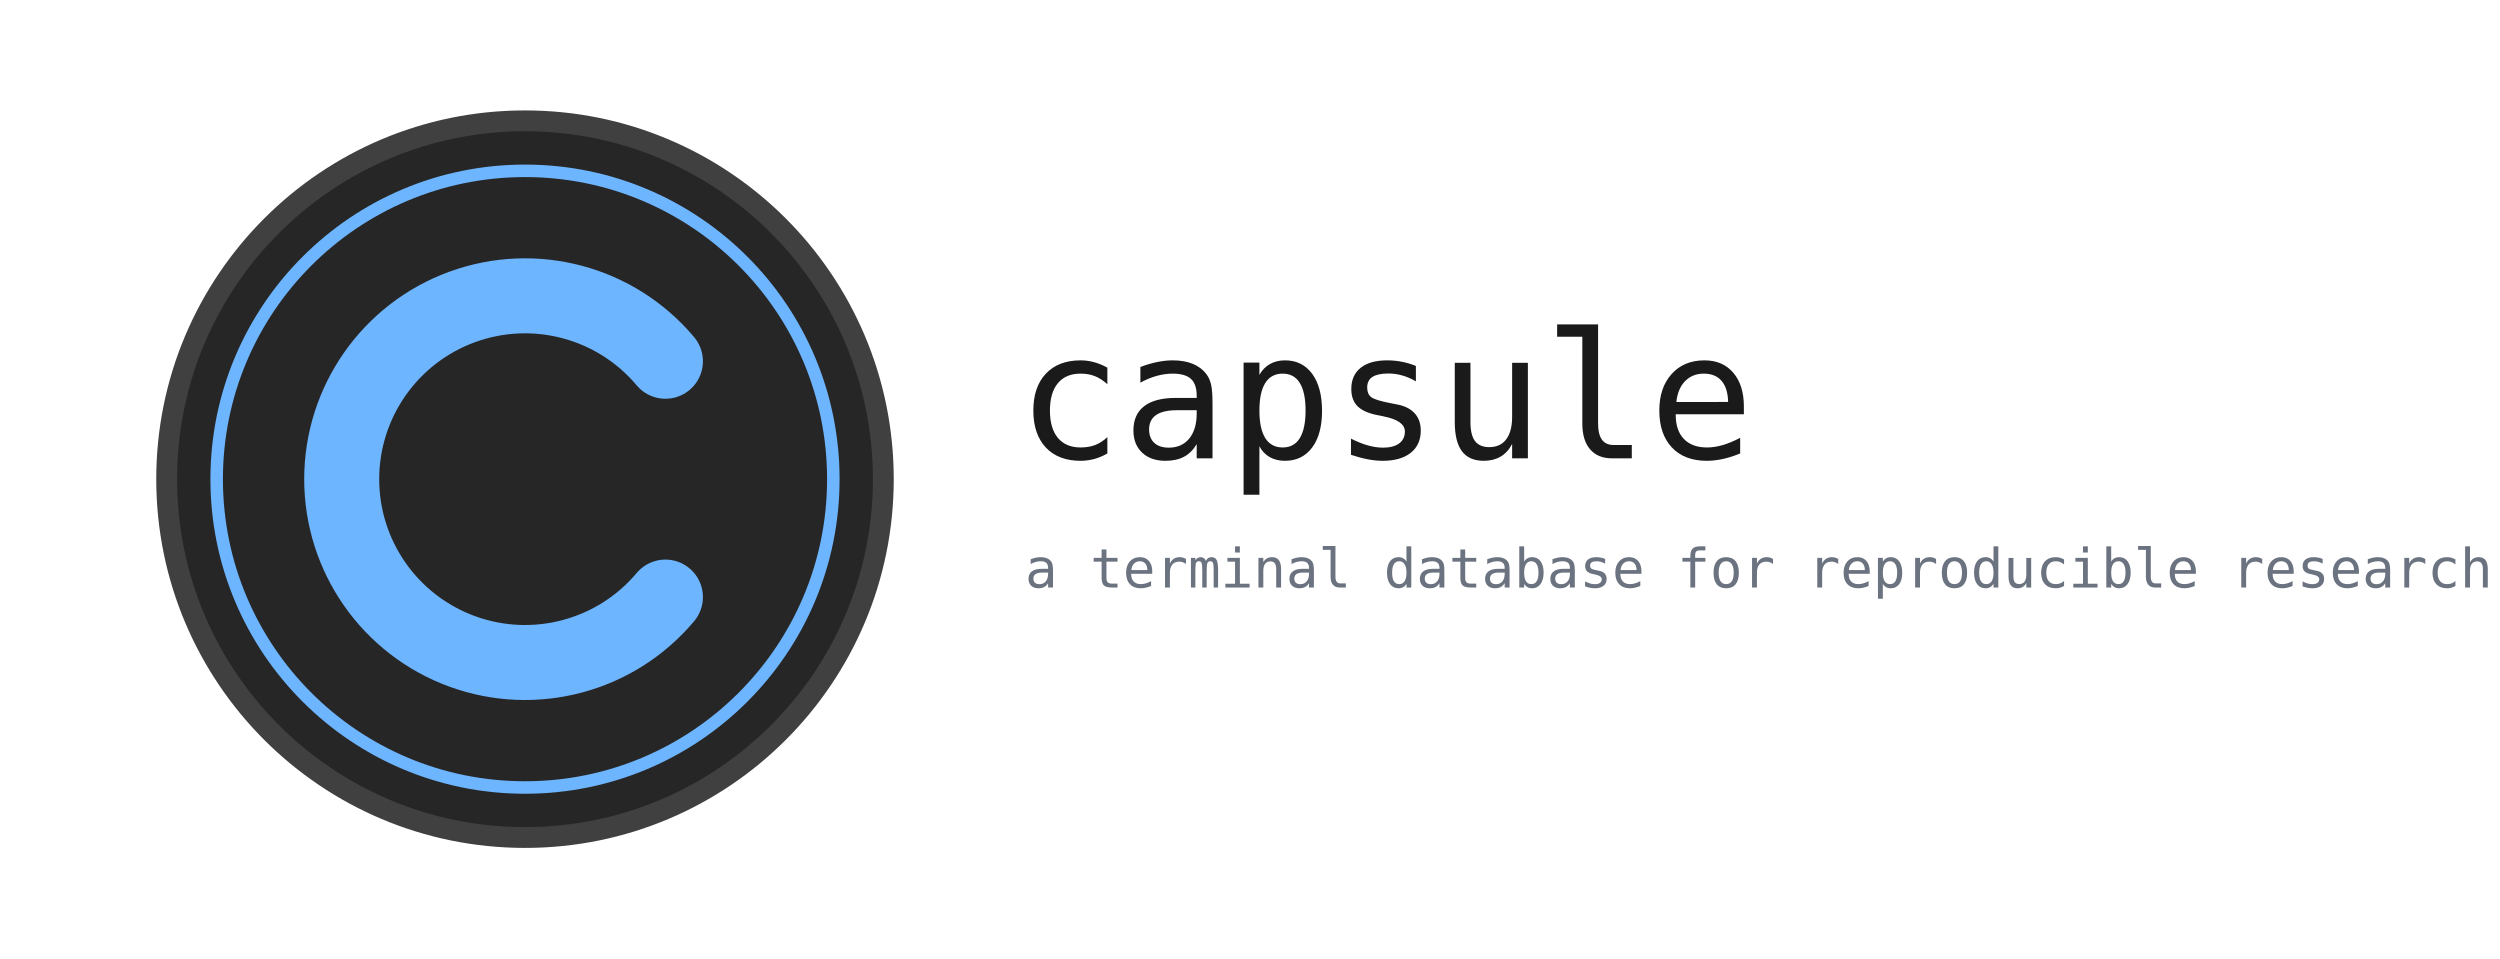
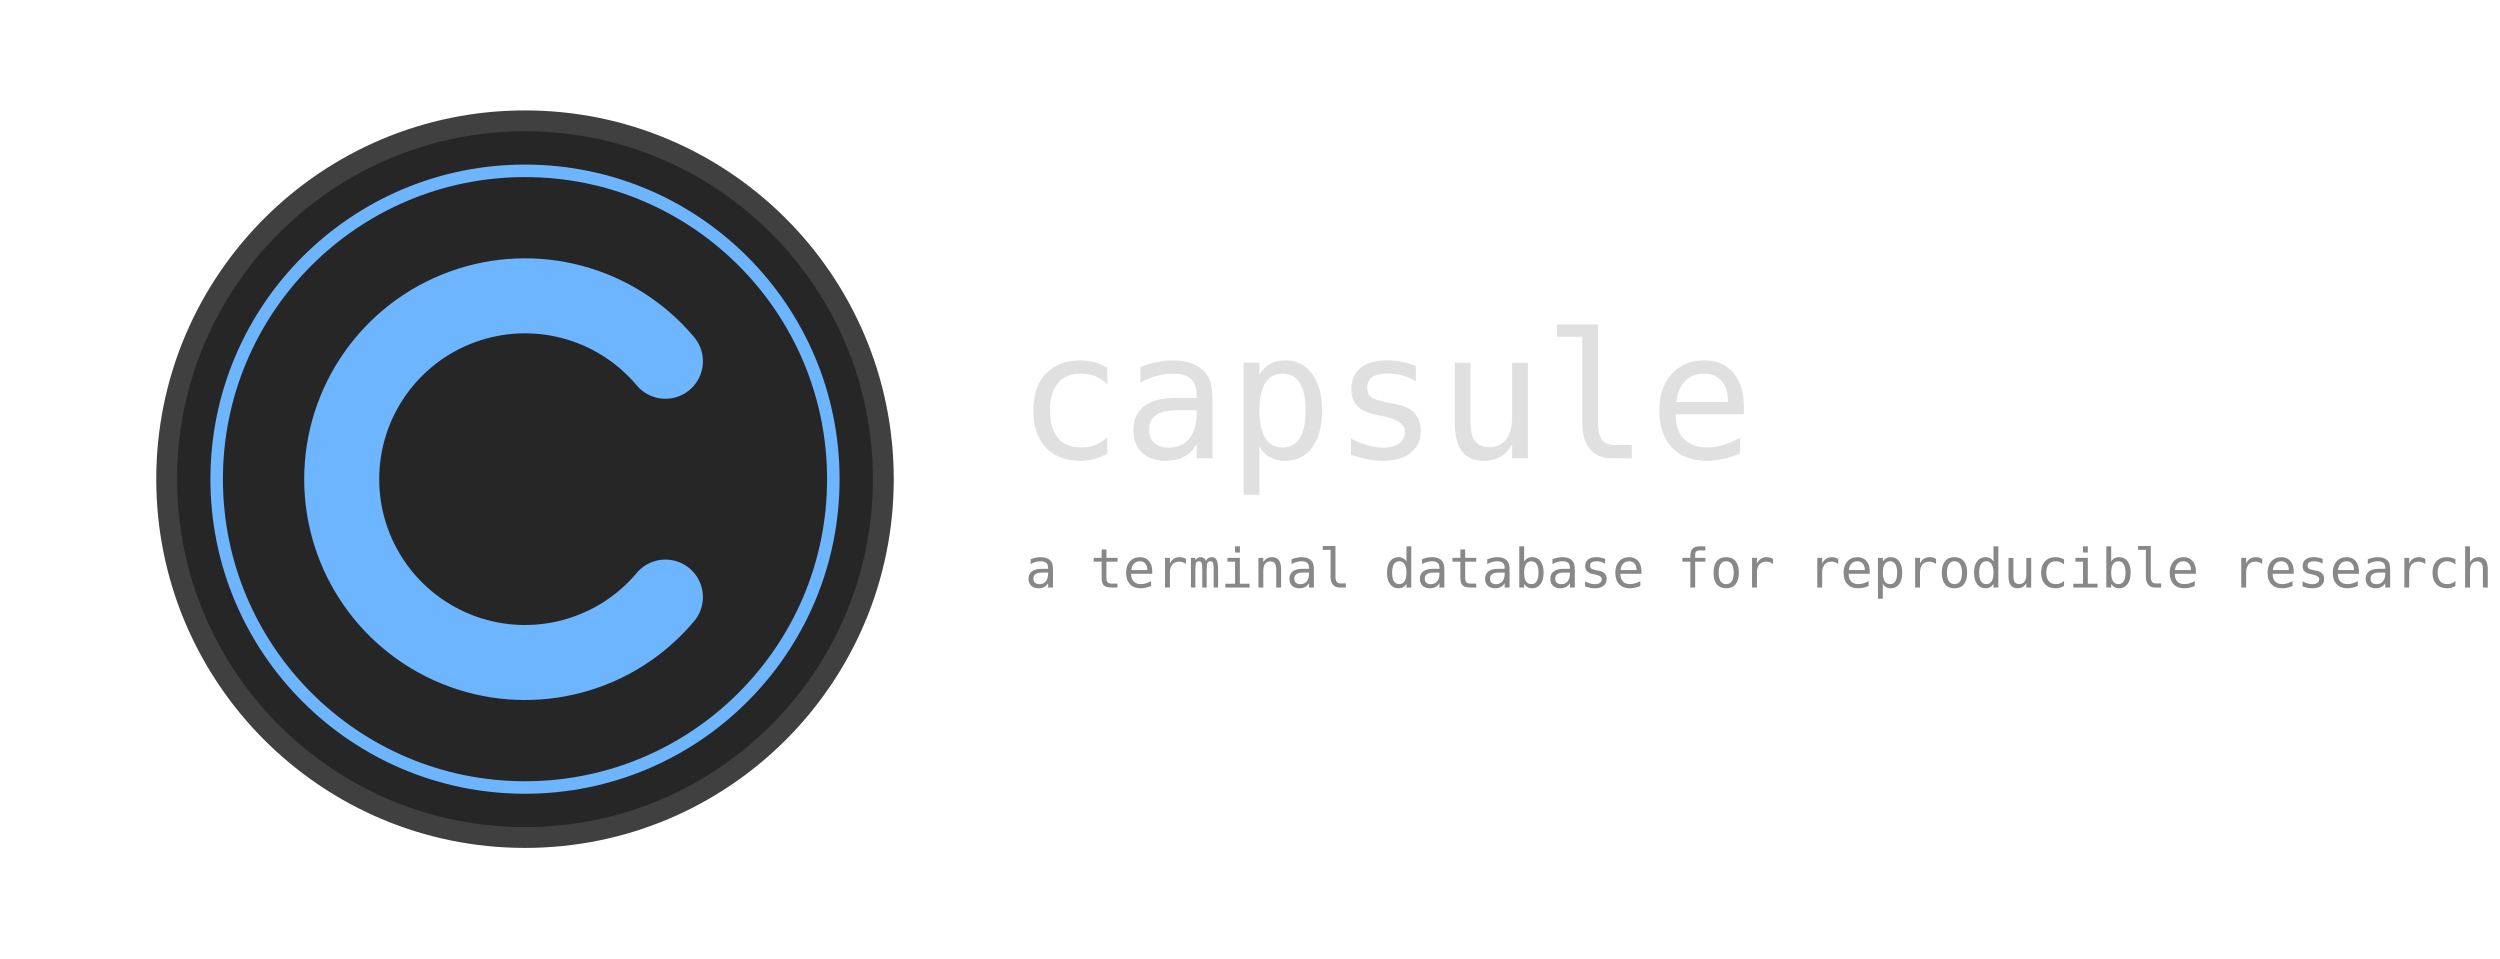
<svg xmlns="http://www.w3.org/2000/svg" viewBox="0 0 600 230" width="600" height="230" role="img" aria-label="capsule">
  <circle cx="126" cy="115" r="86" fill="#262626" />
  <circle cx="126" cy="115" r="86" fill="none" stroke="#404040" stroke-width="5" />
  <circle cx="126" cy="115" r="74" fill="none" stroke="#6eb5ff" stroke-width="3" />
  <path d="M 159.7 86.7 A 44 44 0 1 0 159.7 143.3" fill="none" stroke="#6eb5ff" stroke-width="18" stroke-linecap="round" />
-   <text x="244" y="110" font-family="ui-monospace, SFMono-Regular, Menlo, monospace" font-size="42" font-weight="500" fill="#1a1a1a">capsule</text>
-   <text x="246" y="141" font-family="ui-monospace, SFMono-Regular, Menlo, monospace" font-size="13" fill="#6b7280">a terminal database for reproducible research</text>
+   <text x="244" y="110" font-family="ui-monospace, SFMono-Regular, Menlo, monospace" font-size="42" font-weight="500" fill="#e0e0e0">capsule</text>
+   <text x="246" y="141" font-family="ui-monospace, SFMono-Regular, Menlo, monospace" font-size="13" fill="#888888">a terminal database for reproducible research</text>
</svg>
